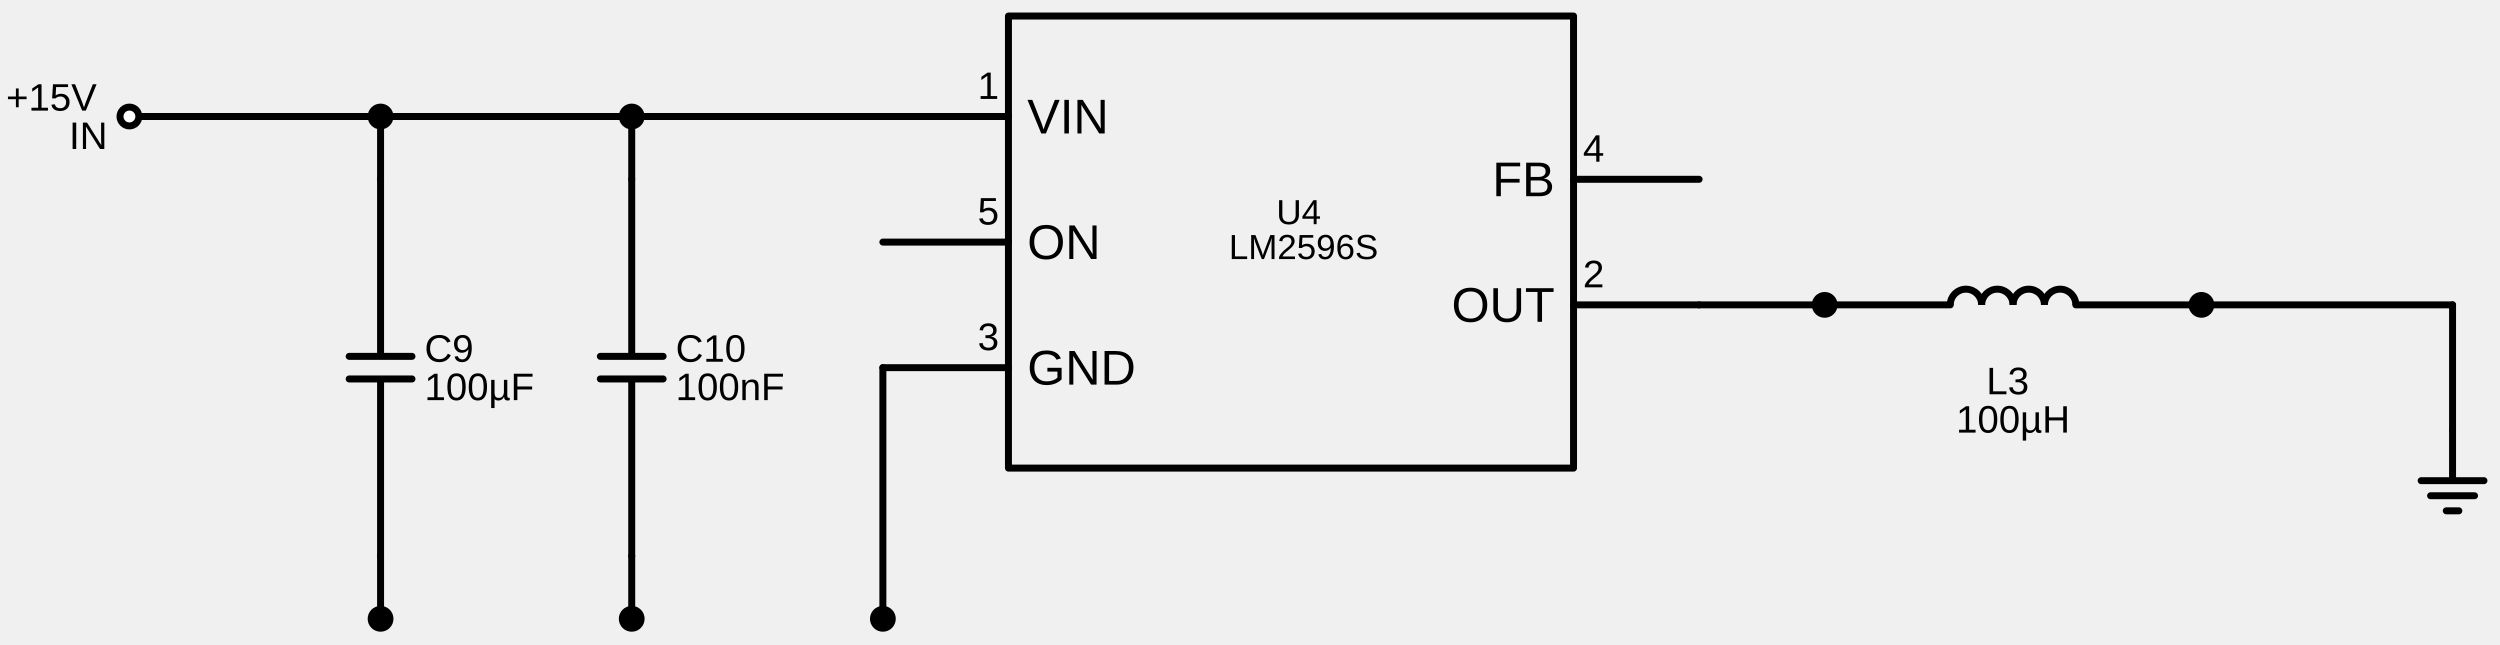
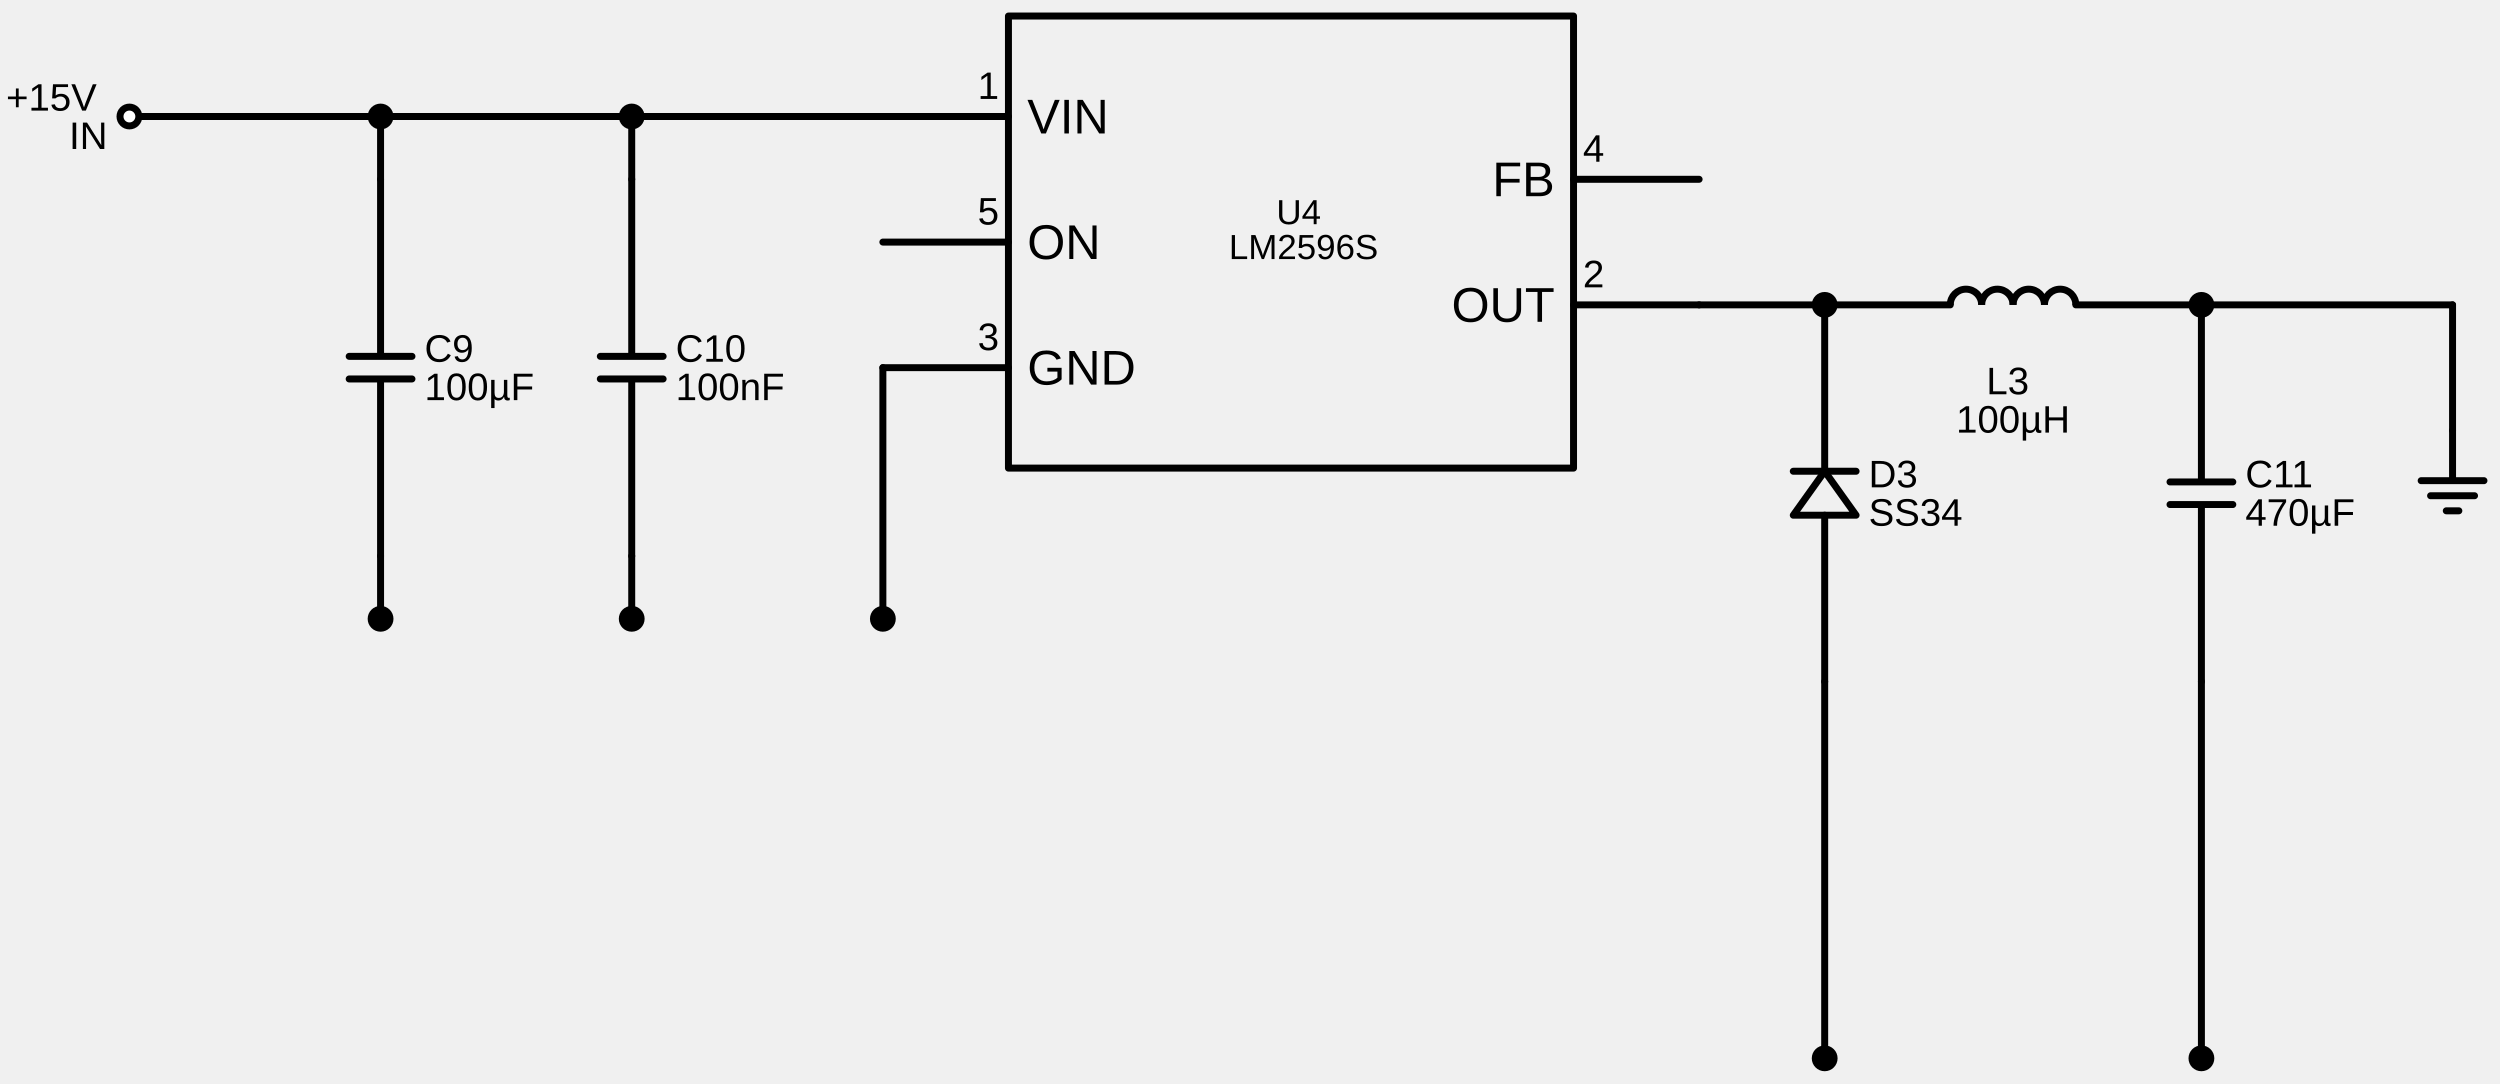
- <svg xmlns="http://www.w3.org/2000/svg" xml:lang="en" height="184.7pt" width="716.702pt" viewBox="-289.102 -134.2 716.702 184.7">
+ <svg xmlns="http://www.w3.org/2000/svg" xml:lang="en" height="310.7pt" width="716.702pt" viewBox="-289.102 -134.2 716.702 310.7">
  <path d="M 270.0 -46.8 a 4.5 4.5 0 1 1 9.0 0.0" style="stroke:black;fill:none;stroke-width:2.0;stroke-dasharray:-;" />
  <path d="M 279.0 -46.8 a 4.5 4.5 0 1 1 9.0 0.0" style="stroke:black;fill:none;stroke-width:2.0;stroke-dasharray:-;" />
  <path d="M 288.0 -46.8 a 4.5 4.5 0 1 1 9.0 0.0" style="stroke:black;fill:none;stroke-width:2.0;stroke-dasharray:-;" />
  <path d="M 297.0 -46.8 a 4.5 4.5 0 1 1 9.0 0.0" style="stroke:black;fill:none;stroke-width:2.0;stroke-dasharray:-;" />
+   <polygon points="225.0,13.5 234.0,0.9 243.0,13.5 " style="stroke:black;fill:none;stroke-width:2.0;stroke-dasharray:-;stroke-linecap:round;stroke-linejoin:round;" />
  <path d="M 0.0,-0.0 L 162.0,-0.0 L 162.0,-129.6 L 0.0,-129.6 L 0.0,-0.0" style="stroke:black;fill:none;stroke-width:2.0;stroke-dasharray:-;stroke-linecap:round;stroke-linejoin:round;" />
  <path d="M 0.0,-28.8 L -36.0,-28.8" style="stroke:black;fill:none;stroke-width:2.0;stroke-dasharray:-;stroke-linecap:round;stroke-linejoin:round;" />
  <path d="M 0.0,-64.8 L -36.0,-64.8" style="stroke:black;fill:none;stroke-width:2.0;stroke-dasharray:-;stroke-linecap:round;stroke-linejoin:round;" />
  <path d="M 0.0,-100.8 L -36.0,-100.8" style="stroke:black;fill:none;stroke-width:2.0;stroke-dasharray:-;stroke-linecap:round;stroke-linejoin:round;" />
  <path d="M 162.0,-46.8 L 198.0,-46.8" style="stroke:black;fill:none;stroke-width:2.0;stroke-dasharray:-;stroke-linecap:round;stroke-linejoin:round;" />
  <path d="M 162.0,-82.8 L 198.0,-82.8" style="stroke:black;fill:none;stroke-width:2.0;stroke-dasharray:-;stroke-linecap:round;stroke-linejoin:round;" />
  <path d="M -36.0,-100.8 L -72.0,-100.8 L -108.0,-100.8" style="stroke:black;fill:none;stroke-width:2.0;stroke-dasharray:-;stroke-linecap:round;stroke-linejoin:round;" />
  <path d="M -108.0,-100.8 L -144.0,-100.8 L -180.0,-100.8" style="stroke:black;fill:none;stroke-width:2.0;stroke-dasharray:-;stroke-linecap:round;stroke-linejoin:round;" />
  <path d="M -180.0,-100.8 L -216.0,-100.8 L -252.0,-100.8" style="stroke:black;fill:none;stroke-width:2.0;stroke-dasharray:-;stroke-linecap:round;stroke-linejoin:round;" />
  <path d="M -180.0,-100.8 L -180.0,-91.8 L -180.0,-82.8" style="stroke:black;fill:none;stroke-width:2.0;stroke-dasharray:-;stroke-linecap:round;stroke-linejoin:round;" />
  <path d="M -180.0,-82.8 L -180.0,-32.04 M -171.0,-32.04 L -189.0,-32.04 M -171.0,-25.56 L -189.0,-25.56 M -180.0,-25.56 L -180,25.2" style="stroke:black;fill:none;stroke-width:2.0;stroke-dasharray:-;stroke-linecap:round;stroke-linejoin:round;" />
  <path d="M -180,25.2 L -180,34.2 L -180,43.2" style="stroke:black;fill:none;stroke-width:2.0;stroke-dasharray:-;stroke-linecap:round;stroke-linejoin:round;" />
  <path d="M -108.0,-100.8 L -108.0,-91.8 L -108.0,-82.8" style="stroke:black;fill:none;stroke-width:2.0;stroke-dasharray:-;stroke-linecap:round;stroke-linejoin:round;" />
  <path d="M -108.0,-82.8 L -108,-32.04 M -99,-32.04 L -117,-32.04 M -99,-25.56 L -117,-25.56 M -108,-25.56 L -108,25.2" style="stroke:black;fill:none;stroke-width:2.0;stroke-dasharray:-;stroke-linecap:round;stroke-linejoin:round;" />
  <path d="M -108,25.2 L -108,34.2 L -108,43.2" style="stroke:black;fill:none;stroke-width:2.0;stroke-dasharray:-;stroke-linecap:round;stroke-linejoin:round;" />
  <path d="M -36.0,-28.8 L -36,7.2 L -36,43.2" style="stroke:black;fill:none;stroke-width:2.0;stroke-dasharray:-;stroke-linecap:round;stroke-linejoin:round;" />
  <path d="M 198.0,-46.8 L 216.0,-46.8 L 234.0,-46.8" style="stroke:black;fill:none;stroke-width:2.0;stroke-dasharray:-;stroke-linecap:round;stroke-linejoin:round;" />
  <path d="M 234.0,-46.8 L 270.0,-46.8 M 306.0,-46.8 L 342.0,-46.8" style="stroke:black;fill:none;stroke-width:2.0;stroke-dasharray:-;stroke-linecap:round;stroke-linejoin:round;" />
  <path d="M 342.0,-46.8 L 378.0,-46.8 L 414.0,-46.8" style="stroke:black;fill:none;stroke-width:2.0;stroke-dasharray:-;stroke-linecap:round;stroke-linejoin:round;" />
  <path d="M 414.0,-46.8 L 414.0,-28.8 L 414.0,-10.8" style="stroke:black;fill:none;stroke-width:2.0;stroke-dasharray:-;stroke-linecap:round;stroke-linejoin:round;" />
  <path d="M 414.0,-10.8 L 414.0,3.6 L 405.0,3.6 L 423.0,3.6 M 407.7,7.92 L 420.3,7.92 M 412.2,12.24 L 415.8,12.24" style="stroke:black;fill:none;stroke-width:2.0;stroke-dasharray:-;stroke-linecap:round;stroke-linejoin:round;" />
+   <path d="M 342.0,-46.8 L 342.0,3.96 M 351.0,3.96 L 333.0,3.96 M 351.0,10.44 L 333.0,10.44 M 342.0,10.44 L 342.0,61.2" style="stroke:black;fill:none;stroke-width:2.0;stroke-dasharray:-;stroke-linecap:round;stroke-linejoin:round;" />
+   <path d="M 342.0,61.2 L 342.0,115.2 L 342.0,169.2" style="stroke:black;fill:none;stroke-width:2.0;stroke-dasharray:-;stroke-linecap:round;stroke-linejoin:round;" />
+   <path d="M 234.0,-46.8 L 234.0,0.9 M 225.0,0.9 L 243.0,0.9 M 234.0,13.5 L 234,61.2" style="stroke:black;fill:none;stroke-width:2.0;stroke-dasharray:-;stroke-linecap:round;stroke-linejoin:round;" />
+   <path d="M 234,61.2 L 234,115.2 L 234,169.2" style="stroke:black;fill:none;stroke-width:2.0;stroke-dasharray:-;stroke-linecap:round;stroke-linejoin:round;" />
  <text x="-2.7" y="-42.5" dominant-baseline="ideographic" fill="black" font-size="11" font-family="Arial" text-anchor="end">
    <tspan x="-2.7" dy="11">3</tspan>
  </text>
  <text x="5.4" y="-42.8" dominant-baseline="central" fill="black" font-size="14" font-family="Arial" text-anchor="start">
    <tspan x="5.4" dy="14">GND</tspan>
  </text>
  <text x="-2.7" y="-78.5" dominant-baseline="ideographic" fill="black" font-size="11" font-family="Arial" text-anchor="end">
    <tspan x="-2.7" dy="11">5</tspan>
  </text>
  <text x="5.4" y="-78.8" dominant-baseline="central" fill="black" font-size="14" font-family="Arial" text-anchor="start">
    <tspan x="5.4" dy="14">ON</tspan>
  </text>
  <text x="-2.7" y="-114.5" dominant-baseline="ideographic" fill="black" font-size="11" font-family="Arial" text-anchor="end">
    <tspan x="-2.7" dy="11">1</tspan>
  </text>
  <text x="5.4" y="-114.8" dominant-baseline="central" fill="black" font-size="14" font-family="Arial" text-anchor="start">
    <tspan x="5.4" dy="14">VIN</tspan>
  </text>
  <text x="164.7" y="-60.5" dominant-baseline="ideographic" fill="black" font-size="11" font-family="Arial" text-anchor="start">
    <tspan x="164.7" dy="11">2</tspan>
  </text>
  <text x="156.6" y="-60.8" dominant-baseline="central" fill="black" font-size="14" font-family="Arial" text-anchor="end">
    <tspan x="156.6" dy="14">OUT</tspan>
  </text>
  <text x="164.7" y="-96.5" dominant-baseline="ideographic" fill="black" font-size="11" font-family="Arial" text-anchor="start">
    <tspan x="164.7" dy="11">4</tspan>
  </text>
  <text x="156.6" y="-96.8" dominant-baseline="central" fill="black" font-size="14" font-family="Arial" text-anchor="end">
    <tspan x="156.6" dy="14">FB</tspan>
  </text>
  <text x="84.6" y="-83.4" dominant-baseline="central" fill="black" font-size="10" font-family="Arial" text-anchor="middle">
    <tspan x="84.6" dy="10">U4</tspan>
    <tspan x="84.6" dy="10">LM2596S</tspan>
  </text>
  <text x="-167.4" y="-45.3" dominant-baseline="central" fill="black" font-size="11" font-family="Arial" text-anchor="start">
    <tspan x="-167.4" dy="11">C9</tspan>
    <tspan x="-167.4" dy="11">100µF</tspan>
  </text>
  <text x="-95.4" y="-45.3" dominant-baseline="central" fill="black" font-size="11" font-family="Arial" text-anchor="start">
    <tspan x="-95.4" dy="11">C10</tspan>
    <tspan x="-95.4" dy="11">100nF</tspan>
  </text>
  <text x="288.0" y="-39.8" dominant-baseline="hanging" fill="black" font-size="11" font-family="Arial" text-anchor="middle">
    <tspan x="288.0" dy="11">L3</tspan>
    <tspan x="288.0" dy="11">100µH</tspan>
  </text>
+   <text x="354.6" y="-9.3" dominant-baseline="central" fill="black" font-size="11" font-family="Arial" text-anchor="start">
+     <tspan x="354.6" dy="11">C11</tspan>
+     <tspan x="354.6" dy="11">470µF</tspan>
+   </text>
+   <text x="246.6" y="-9.3" dominant-baseline="central" fill="black" font-size="11" font-family="Arial" text-anchor="start">
+     <tspan x="246.6" dy="11">D3</tspan>
+     <tspan x="246.6" dy="11">SS34</tspan>
+   </text>
  <circle cx="-108.0" cy="-100.8" r="2.7" style="stroke:black;fill:black;stroke-width:2.0;stroke-dasharray:-;" />
  <circle cx="-180.0" cy="-100.8" r="2.7" style="stroke:black;fill:black;stroke-width:2.0;stroke-dasharray:-;" />
  <circle cx="-252.0" cy="-100.8" r="2.7" style="stroke:black;fill:white;stroke-width:2.0;stroke-dasharray:-;" />
  <text x="-258.3" y="-117.3" dominant-baseline="central" fill="black" font-size="11" font-family="Arial" text-anchor="end">
    <tspan x="-258.3" dy="11">+15V</tspan>
    <tspan x="-258.3" dy="11">IN</tspan>
  </text>
  <circle cx="-180" cy="43.2" r="2.7" style="stroke:black;fill:black;stroke-width:2.0;stroke-dasharray:-;" />
  <circle cx="-108" cy="43.2" r="2.7" style="stroke:black;fill:black;stroke-width:2.0;stroke-dasharray:-;" />
  <circle cx="-36" cy="43.2" r="2.7" style="stroke:black;fill:black;stroke-width:2.0;stroke-dasharray:-;" />
  <circle cx="234.0" cy="-46.8" r="2.7" style="stroke:black;fill:black;stroke-width:2.0;stroke-dasharray:-;" />
  <circle cx="342.0" cy="-46.8" r="2.7" style="stroke:black;fill:black;stroke-width:2.0;stroke-dasharray:-;" />
+   <circle cx="342.0" cy="169.2" r="2.7" style="stroke:black;fill:black;stroke-width:2.0;stroke-dasharray:-;" />
+   <circle cx="234" cy="169.2" r="2.7" style="stroke:black;fill:black;stroke-width:2.0;stroke-dasharray:-;" />
</svg>
